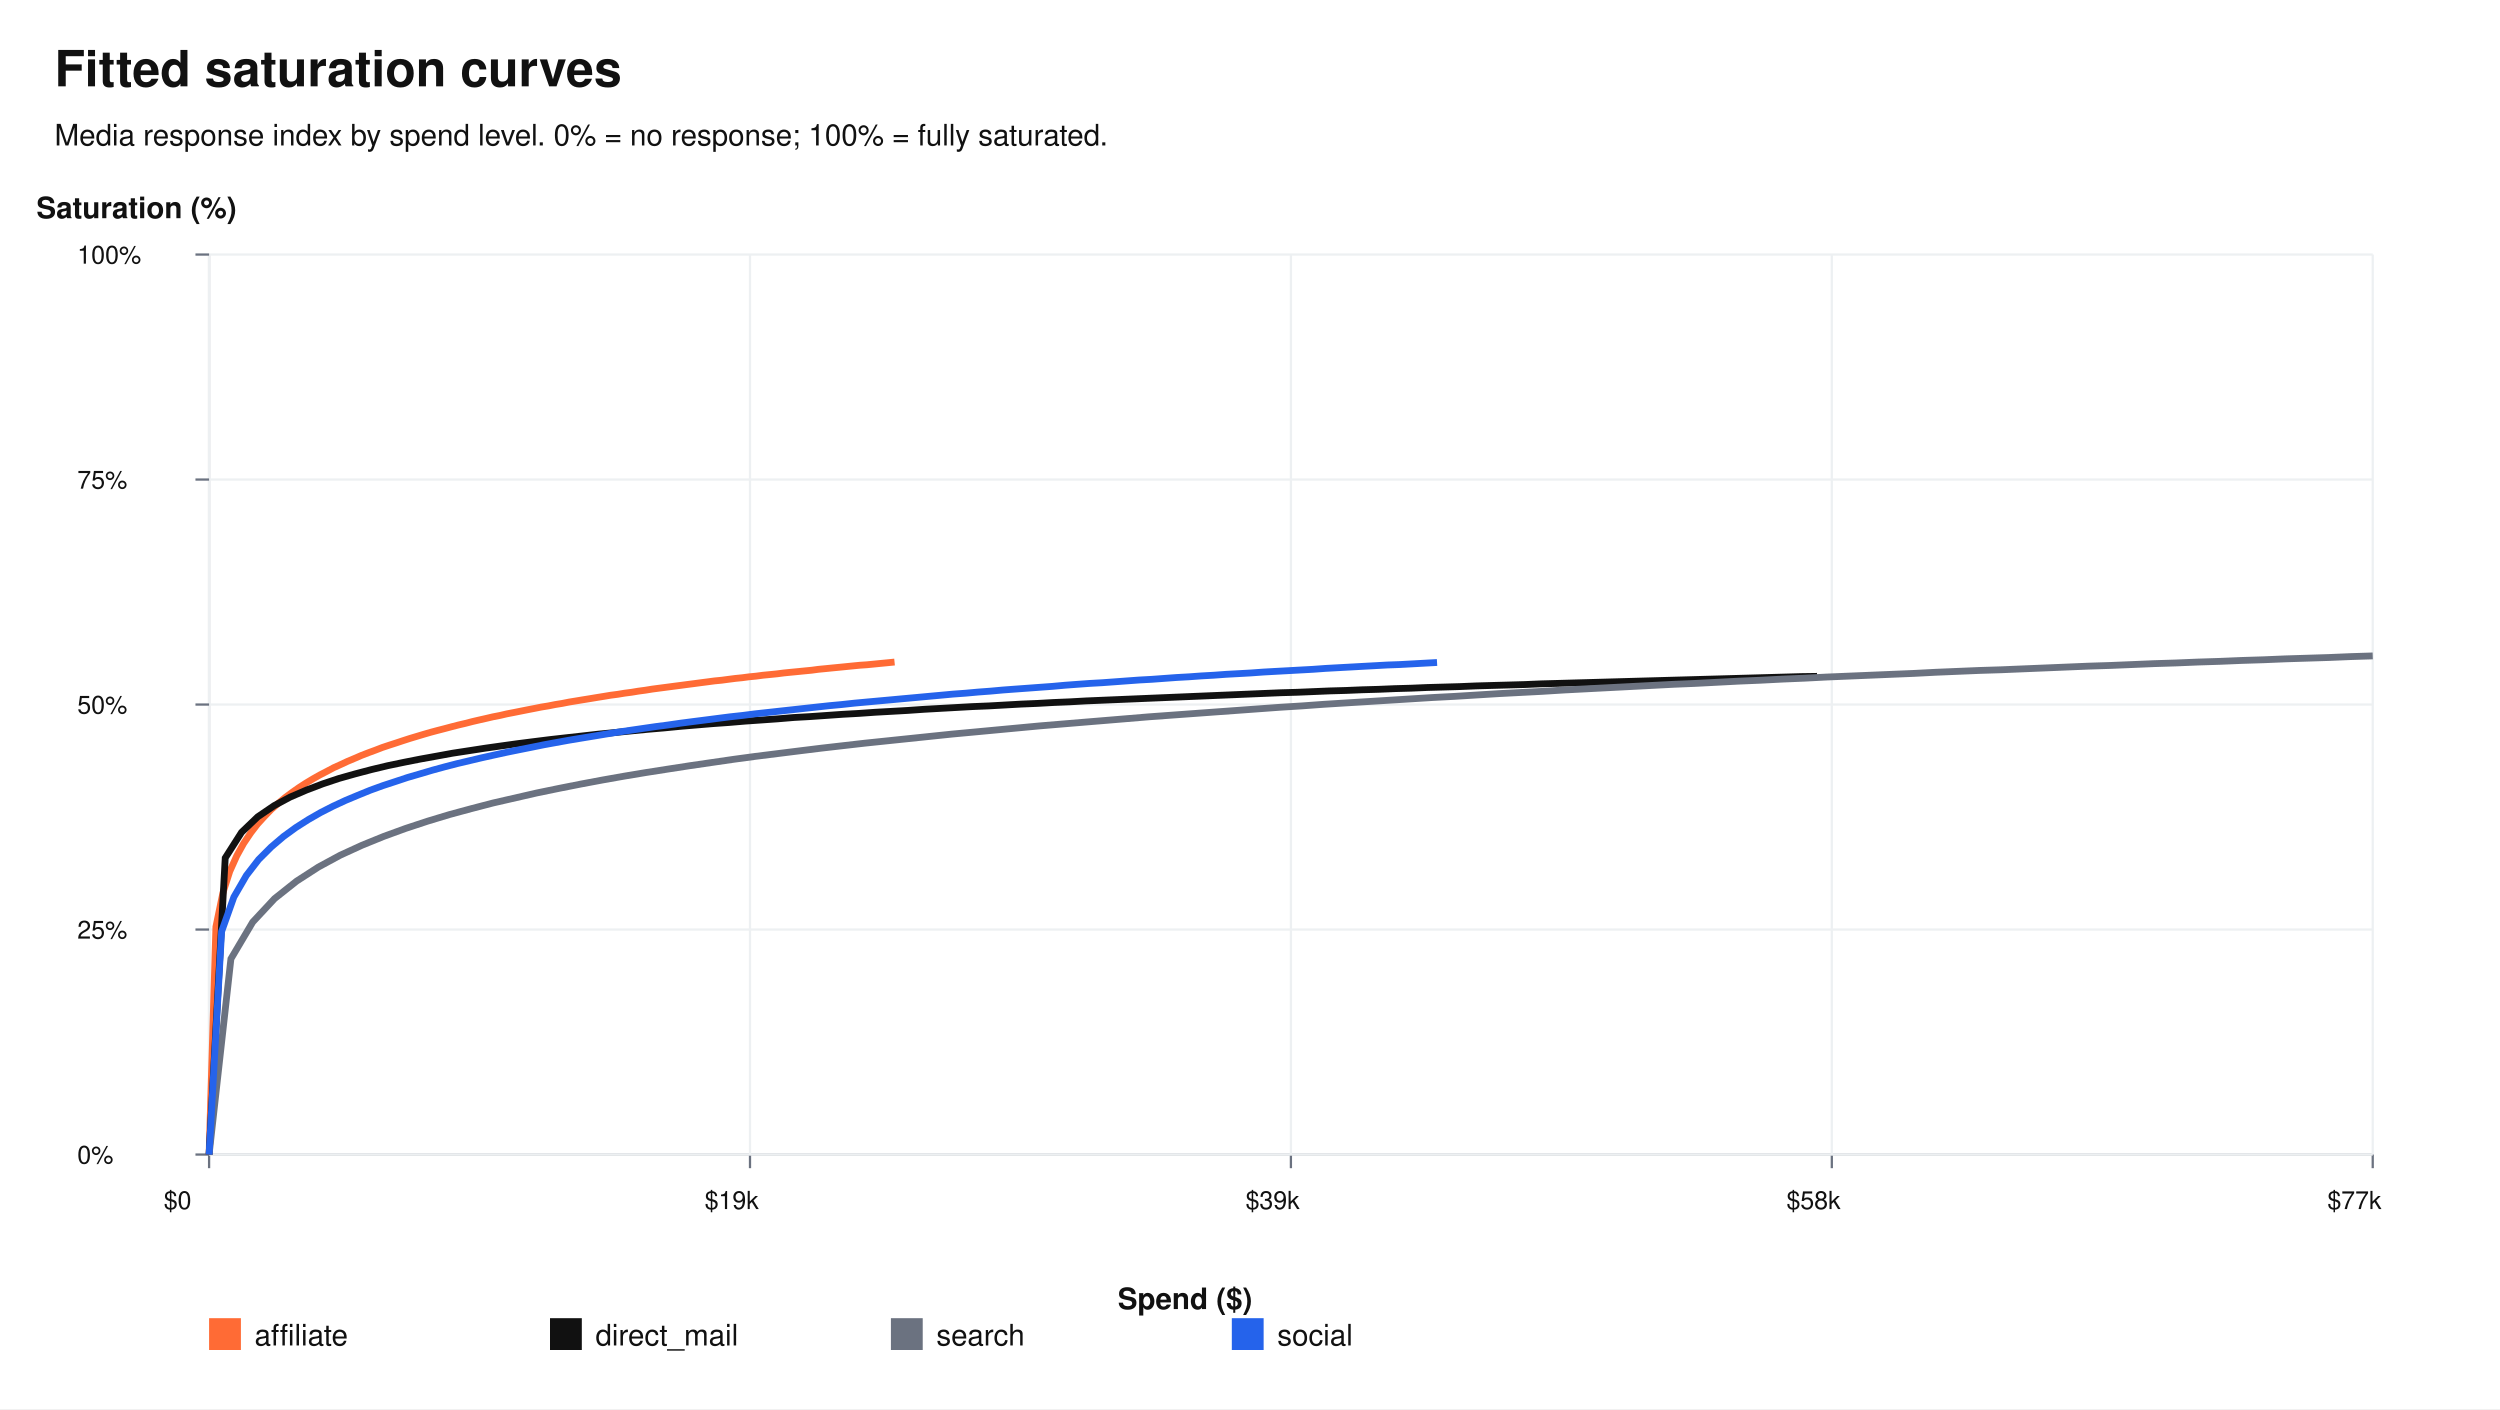
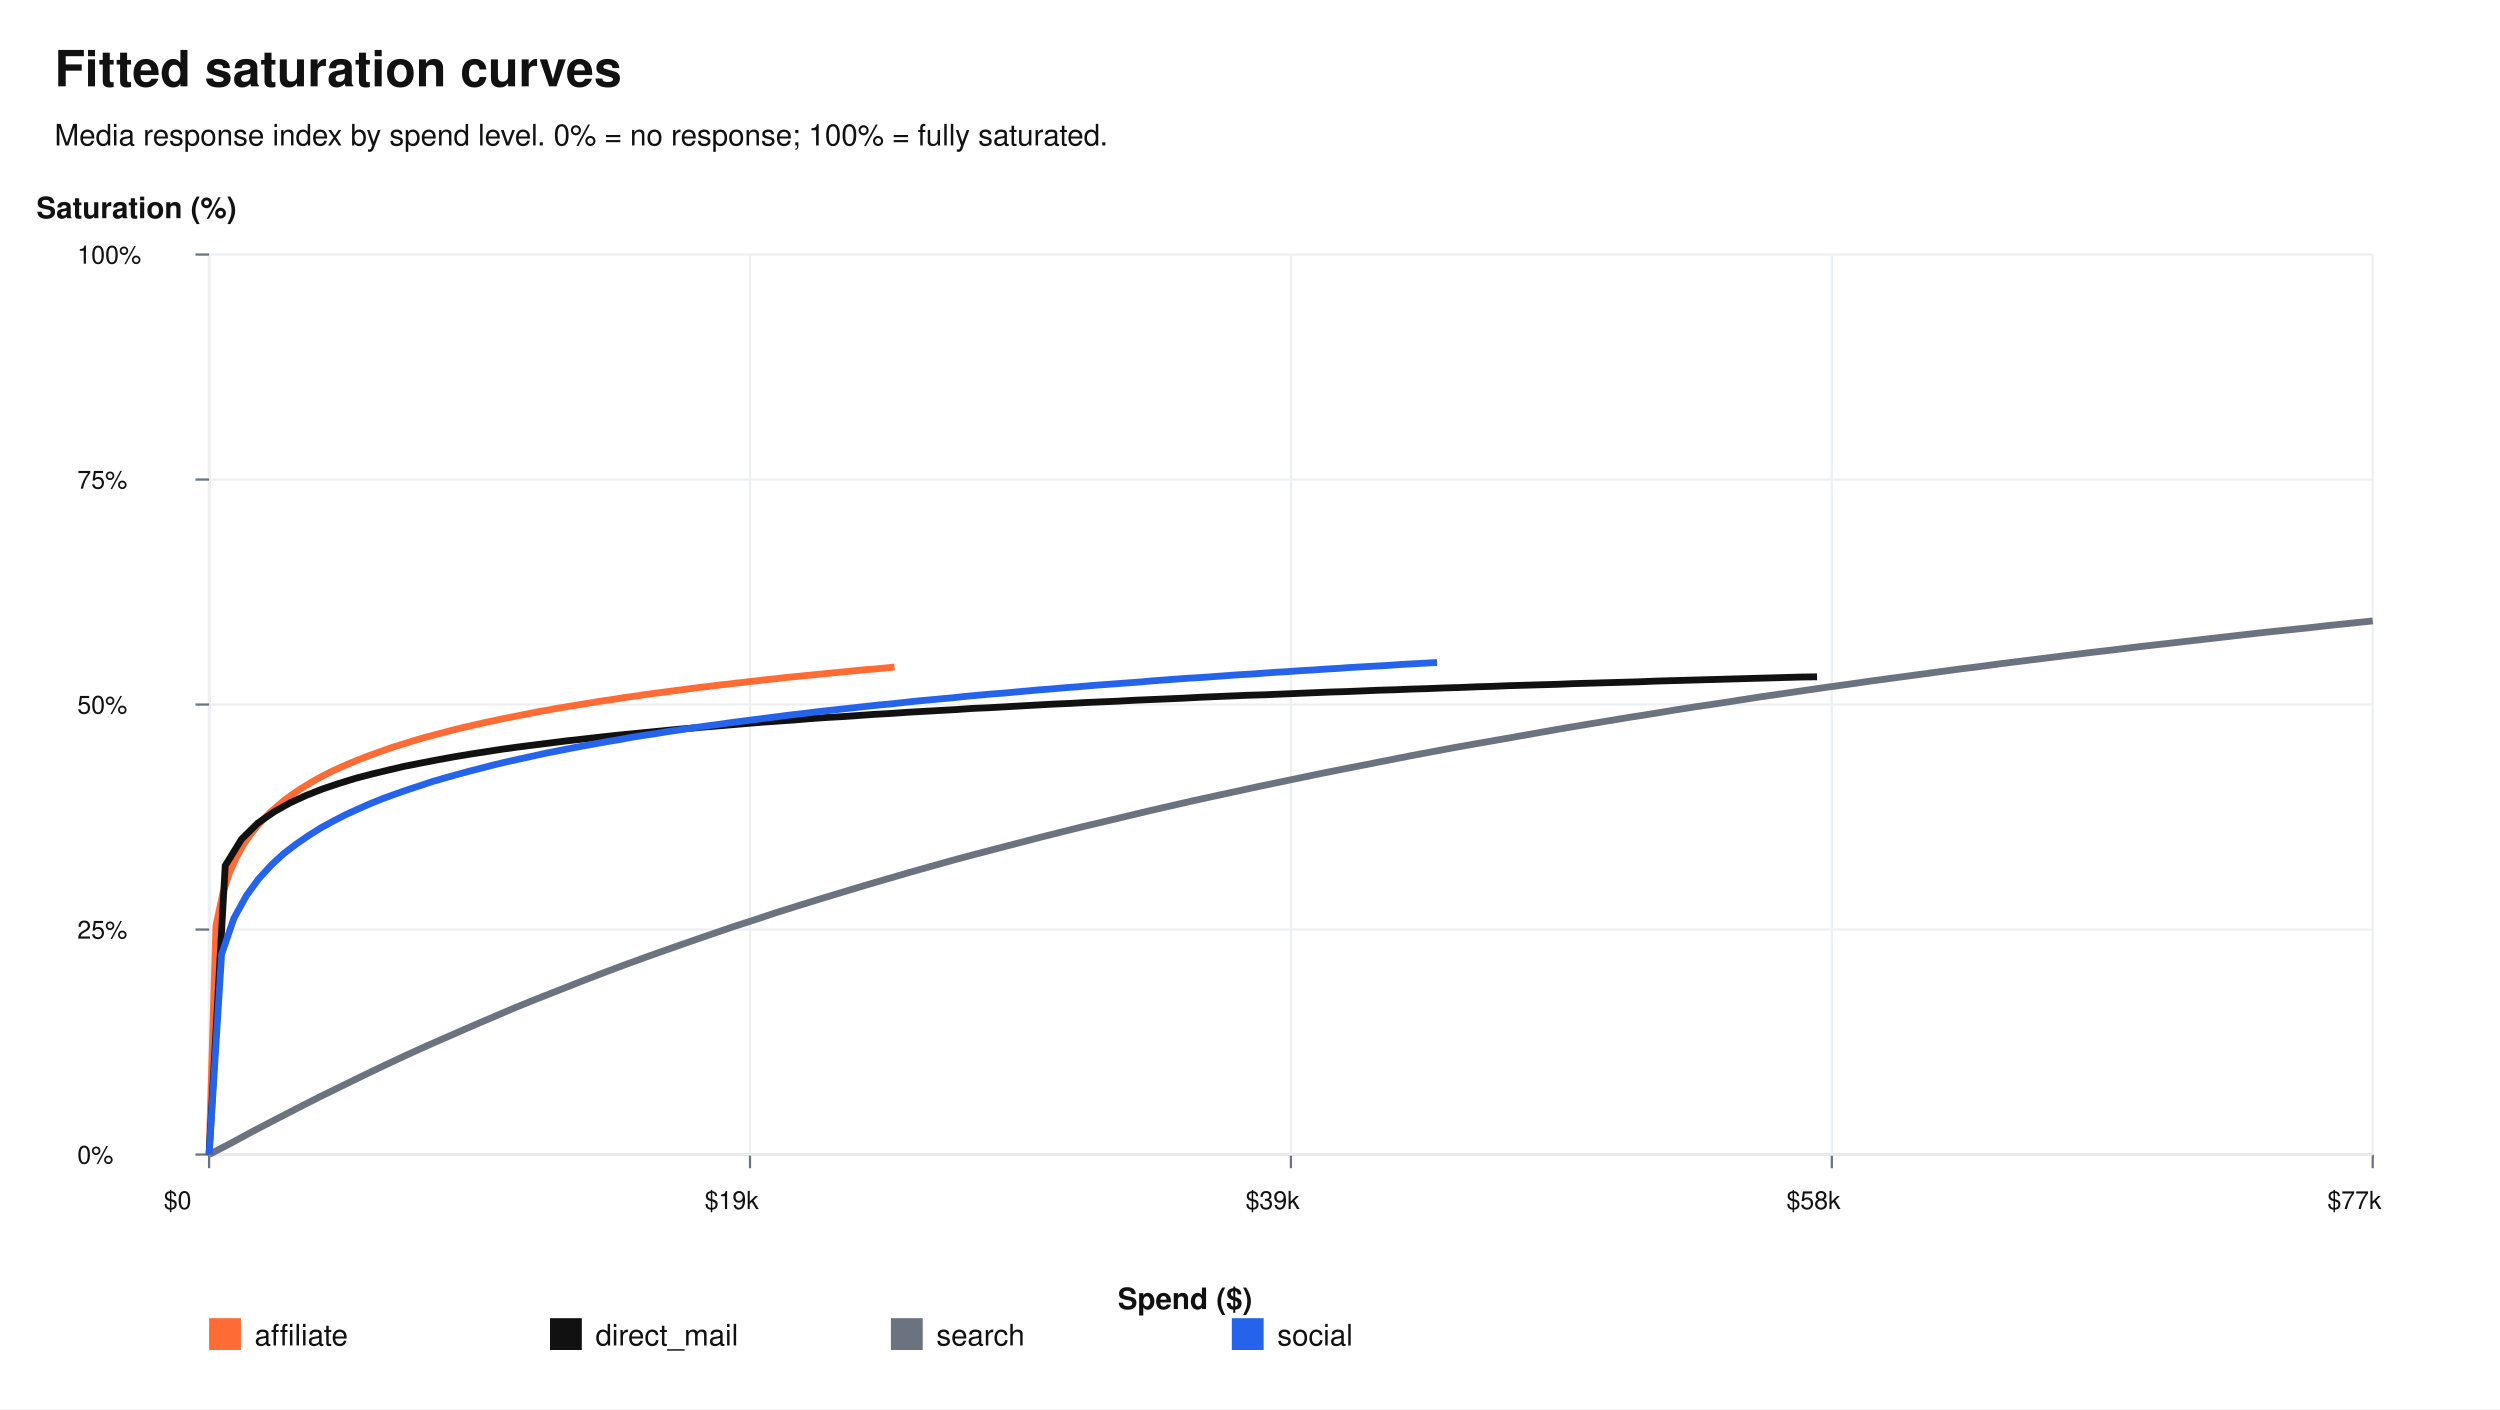
<svg xmlns="http://www.w3.org/2000/svg" width="1100" height="620" viewBox="0 0 1100 620">
  <rect width="100%" height="100%" fill="#ffffff" />
  <text x="24.0" y="38.0" font-family="Helvetica, Arial, sans-serif" font-size="22" font-weight="700" fill="#111111">Fitted saturation curves</text>
  <text x="24.0" y="64.0" font-family="Helvetica, Arial, sans-serif" font-size="13" font-weight="400" fill="#111111">Media response index by spend level. 0% = no response; 100% = fully saturated.</text>
  <text x="491.8" y="576.0" font-family="Helvetica, Arial, sans-serif" font-size="13" font-weight="700" fill="#111111">Spend ($)</text>
  <text x="16.0" y="96.0" font-family="Helvetica, Arial, sans-serif" font-size="13" font-weight="700" fill="#111111">Saturation (%)</text>
  <line x1="92" y1="508" x2="1044" y2="508" stroke="#b8bcc4" />
  <line x1="92" y1="112" x2="92" y2="508" stroke="#b8bcc4" />
  <line x1="92.0" y1="112" x2="92.0" y2="508" stroke="#edf0f2" />
  <line x1="92.0" y1="508" x2="92.0" y2="514" stroke="#6b7280" />
  <text x="72.0" y="532.0" font-family="Helvetica, Arial, sans-serif" font-size="11" font-weight="400" fill="#111111">$0</text>
  <line x1="330.0" y1="112" x2="330.0" y2="508" stroke="#edf0f2" />
  <line x1="330.0" y1="508" x2="330.0" y2="514" stroke="#6b7280" />
  <text x="310.0" y="532.0" font-family="Helvetica, Arial, sans-serif" font-size="11" font-weight="400" fill="#111111">$19k</text>
  <line x1="568.0" y1="112" x2="568.0" y2="508" stroke="#edf0f2" />
  <line x1="568.0" y1="508" x2="568.0" y2="514" stroke="#6b7280" />
  <text x="548.0" y="532.0" font-family="Helvetica, Arial, sans-serif" font-size="11" font-weight="400" fill="#111111">$39k</text>
  <line x1="806.0" y1="112" x2="806.0" y2="508" stroke="#edf0f2" />
  <line x1="806.0" y1="508" x2="806.0" y2="514" stroke="#6b7280" />
  <text x="786.0" y="532.0" font-family="Helvetica, Arial, sans-serif" font-size="11" font-weight="400" fill="#111111">$58k</text>
  <line x1="1044.0" y1="112" x2="1044.0" y2="508" stroke="#edf0f2" />
  <line x1="1044.0" y1="508" x2="1044.0" y2="514" stroke="#6b7280" />
  <text x="1024.0" y="532.0" font-family="Helvetica, Arial, sans-serif" font-size="11" font-weight="400" fill="#111111">$77k</text>
  <line x1="92" y1="508.0" x2="1044" y2="508.0" stroke="#edf0f2" />
  <line x1="86" y1="508.0" x2="92" y2="508.0" stroke="#6b7280" />
  <text x="34.0" y="512.0" font-family="Helvetica, Arial, sans-serif" font-size="11" font-weight="400" fill="#111111">0%</text>
  <line x1="92" y1="409.0" x2="1044" y2="409.0" stroke="#edf0f2" />
  <line x1="86" y1="409.0" x2="92" y2="409.0" stroke="#6b7280" />
  <text x="34.0" y="413.0" font-family="Helvetica, Arial, sans-serif" font-size="11" font-weight="400" fill="#111111">25%</text>
  <line x1="92" y1="310.0" x2="1044" y2="310.0" stroke="#edf0f2" />
  <line x1="86" y1="310.0" x2="92" y2="310.0" stroke="#6b7280" />
  <text x="34.0" y="314.0" font-family="Helvetica, Arial, sans-serif" font-size="11" font-weight="400" fill="#111111">50%</text>
  <line x1="92" y1="211.0" x2="1044" y2="211.0" stroke="#edf0f2" />
  <line x1="86" y1="211.0" x2="92" y2="211.0" stroke="#6b7280" />
  <text x="34.0" y="215.0" font-family="Helvetica, Arial, sans-serif" font-size="11" font-weight="400" fill="#111111">75%</text>
  <line x1="92" y1="112.0" x2="1044" y2="112.0" stroke="#edf0f2" />
  <line x1="86" y1="112.0" x2="92" y2="112.0" stroke="#6b7280" />
  <text x="34.0" y="116.0" font-family="Helvetica, Arial, sans-serif" font-size="11" font-weight="400" fill="#111111">100%</text>
-   <polyline points="92.0,508.0 95.0,407.8 98.1,392.8 101.1,383.4 104.2,376.5 107.2,371.1 110.3,366.5 113.3,362.6 116.4,359.2 119.4,356.1 122.5,353.4 125.5,350.9 128.6,348.6 131.6,346.5 134.7,344.5 137.7,342.7 140.7,341.0 143.8,339.4 146.8,337.8 149.9,336.4 152.9,335.0 156.0,333.7 159.0,332.4 162.1,331.2 165.1,330.1 168.2,328.9 171.2,327.9 174.3,326.9 177.3,325.9 180.4,324.9 183.4,324.0 186.4,323.1 189.5,322.2 192.5,321.4 195.6,320.6 198.6,319.8 201.7,319.0 204.7,318.3 207.8,317.5 210.8,316.8 213.9,316.1 216.9,315.4 220.0,314.8 223.0,314.1 226.1,313.5 229.1,312.9 232.1,312.3 235.2,311.7 238.2,311.1 241.3,310.6 244.3,310.0 247.4,309.5 250.4,308.9 253.5,308.4 256.5,307.9 259.6,307.4 262.6,306.9 265.7,306.4 268.7,305.9 271.8,305.5 274.8,305.0 277.9,304.6 280.9,304.1 283.9,303.7 287.0,303.2 290.0,302.8 293.1,302.4 296.1,302.0 299.2,301.6 302.2,301.2 305.3,300.8 308.3,300.4 311.4,300.0 314.4,299.6 317.5,299.3 320.5,298.9 323.6,298.5 326.6,298.2 329.6,297.8 332.7,297.5 335.7,297.1 338.8,296.8 341.8,296.5 344.9,296.1 347.9,295.8 351.0,295.5 354.0,295.2 357.1,294.9 360.1,294.5 363.2,294.2 366.2,293.9 369.3,293.6 372.3,293.3 375.3,293.0 378.4,292.7 381.4,292.5 384.5,292.2 387.5,291.9 390.6,291.6 393.6,291.3" fill="none" stroke="#ff6b35" stroke-width="3" />
+   <polyline points="92.0,508.0 95.0,407.5 98.1,392.8 101.1,383.6 104.2,376.9 107.2,371.5 110.3,367.1 113.3,363.3 116.4,359.9 119.4,357.0 122.5,354.3 125.5,351.8 128.6,349.6 131.6,347.5 134.7,345.6 137.7,343.8 140.7,342.1 143.8,340.5 146.8,339.0 149.9,337.6 152.9,336.3 156.0,335.0 159.0,333.8 162.1,332.6 165.1,331.5 168.2,330.4 171.2,329.3 174.3,328.3 177.3,327.4 180.4,326.4 183.4,325.5 186.4,324.6 189.5,323.8 192.5,323.0 195.6,322.2 198.6,321.4 201.7,320.6 204.7,319.9 207.8,319.2 210.8,318.5 213.9,317.8 216.9,317.2 220.0,316.5 223.0,315.9 226.1,315.3 229.1,314.7 232.1,314.1 235.2,313.5 238.2,312.9 241.3,312.4 244.3,311.8 247.4,311.3 250.4,310.8 253.5,310.3 256.5,309.8 259.6,309.3 262.6,308.8 265.7,308.3 268.7,307.9 271.8,307.4 274.8,306.9 277.9,306.5 280.9,306.1 283.9,305.6 287.0,305.2 290.0,304.8 293.1,304.4 296.1,304.0 299.2,303.6 302.2,303.2 305.3,302.8 308.3,302.4 311.4,302.1 314.4,301.7 317.5,301.3 320.5,301.0 323.6,300.6 326.6,300.3 329.6,299.9 332.7,299.6 335.7,299.2 338.8,298.9 341.8,298.6 344.9,298.2 347.9,297.9 351.0,297.6 354.0,297.3 357.1,297.0 360.1,296.7 363.2,296.4 366.2,296.1 369.3,295.8 372.3,295.5 375.3,295.2 378.4,294.9 381.4,294.6 384.5,294.4 387.5,294.1 390.6,293.8 393.6,293.5" fill="none" stroke="#ff6b35" stroke-width="3" />
  <rect x="92" y="580" width="14" height="14" fill="#ff6b35" />
  <text x="112.0" y="592.0" font-family="Helvetica, Arial, sans-serif" font-size="13" font-weight="400" fill="#111111">affiliate</text>
-   <polyline points="92.0,508.0 99.1,377.5 106.3,366.2 113.4,359.4 120.6,354.5 127.7,350.7 134.9,347.6 142.0,344.9 149.2,342.5 156.3,340.5 163.5,338.6 170.6,336.9 177.8,335.4 184.9,334.0 192.1,332.7 199.2,331.4 206.4,330.3 213.5,329.2 220.6,328.2 227.8,327.2 234.9,326.3 242.1,325.4 249.2,324.6 256.4,323.8 263.5,323.0 270.7,322.3 277.8,321.6 285.0,320.9 292.1,320.3 299.3,319.6 306.4,319.0 313.6,318.4 320.7,317.9 327.8,317.3 335.0,316.8 342.1,316.3 349.3,315.7 356.4,315.3 363.6,314.8 370.7,314.3 377.9,313.9 385.0,313.4 392.2,313.0 399.3,312.6 406.5,312.1 413.6,311.7 420.8,311.3 427.9,310.9 435.1,310.6 442.2,310.2 449.3,309.8 456.5,309.5 463.6,309.1 470.8,308.8 477.9,308.4 485.1,308.1 492.2,307.8 499.4,307.5 506.5,307.2 513.7,306.9 520.8,306.6 528.0,306.3 535.1,306.0 542.3,305.7 549.4,305.4 556.5,305.1 563.7,304.8 570.8,304.6 578.0,304.3 585.1,304.0 592.3,303.8 599.4,303.5 606.6,303.3 613.7,303.0 620.9,302.8 628.0,302.5 635.2,302.3 642.3,302.1 649.5,301.8 656.6,301.6 663.8,301.4 670.9,301.2 678.0,300.9 685.2,300.7 692.3,300.5 699.5,300.3 706.6,300.1 713.8,299.9 720.9,299.7 728.1,299.5 735.2,299.3 742.4,299.1 749.5,298.9 756.7,298.7 763.8,298.5 771.0,298.3 778.1,298.1 785.2,297.9 792.4,297.7 799.5,297.6" fill="none" stroke="#111111" stroke-width="3" />
+   <polyline points="92.0,508.0 99.1,380.9 106.3,369.2 113.4,362.2 120.6,357.2 127.7,353.2 134.9,349.9 142.0,347.1 149.2,344.7 156.3,342.5 163.5,340.6 170.6,338.9 177.8,337.2 184.9,335.8 192.1,334.4 199.2,333.1 206.4,331.9 213.5,330.8 220.6,329.7 227.8,328.7 234.9,327.8 242.1,326.9 249.2,326.0 256.4,325.2 263.5,324.4 270.7,323.6 277.8,322.9 285.0,322.2 292.1,321.5 299.3,320.8 306.4,320.2 313.6,319.6 320.7,319.0 327.8,318.4 335.0,317.8 342.1,317.3 349.3,316.8 356.4,316.2 363.6,315.7 370.7,315.3 377.9,314.8 385.0,314.3 392.2,313.9 399.3,313.4 406.5,313.0 413.6,312.6 420.8,312.2 427.9,311.7 435.1,311.4 442.2,311.0 449.3,310.6 456.5,310.2 463.6,309.8 470.8,309.5 477.9,309.1 485.1,308.8 492.2,308.5 499.4,308.1 506.5,307.8 513.7,307.5 520.8,307.2 528.0,306.8 535.1,306.5 542.3,306.2 549.4,305.9 556.5,305.7 563.7,305.4 570.8,305.1 578.0,304.8 585.1,304.5 592.3,304.3 599.4,304.0 606.6,303.7 613.7,303.5 620.9,303.2 628.0,303.0 635.2,302.7 642.3,302.5 649.5,302.2 656.6,302.0 663.8,301.7 670.9,301.5 678.0,301.3 685.2,301.1 692.3,300.8 699.5,300.6 706.6,300.4 713.8,300.2 720.9,300.0 728.1,299.7 735.2,299.5 742.4,299.3 749.5,299.1 756.7,298.9 763.8,298.7 771.0,298.5 778.1,298.3 785.2,298.1 792.4,297.9 799.5,297.8" fill="none" stroke="#111111" stroke-width="3" />
  <rect x="242" y="580" width="14" height="14" fill="#111111" />
  <text x="262.0" y="592.0" font-family="Helvetica, Arial, sans-serif" font-size="13" font-weight="400" fill="#111111">direct_mail</text>
-   <polyline points="92.0,508.0 101.6,421.9 111.2,405.7 120.8,395.4 130.5,387.7 140.1,381.5 149.7,376.3 159.3,371.9 168.9,368.0 178.5,364.5 188.2,361.3 197.8,358.4 207.4,355.8 217.0,353.3 226.6,351.1 236.2,348.9 245.9,346.9 255.5,345.0 265.1,343.2 274.7,341.5 284.3,339.9 293.9,338.4 303.6,336.9 313.2,335.5 322.8,334.1 332.4,332.8 342.0,331.6 351.6,330.4 361.3,329.2 370.9,328.1 380.5,327.0 390.1,326.0 399.7,325.0 409.3,324.0 418.9,323.0 428.6,322.1 438.2,321.2 447.8,320.3 457.4,319.4 467.0,318.6 476.6,317.8 486.3,317.0 495.9,316.2 505.5,315.4 515.1,314.7 524.7,314.0 534.3,313.3 544.0,312.6 553.6,311.9 563.2,311.2 572.8,310.6 582.4,309.9 592.0,309.3 601.7,308.7 611.3,308.1 620.9,307.5 630.5,306.9 640.1,306.4 649.7,305.8 659.4,305.2 669.0,304.7 678.6,304.2 688.2,303.6 697.8,303.1 707.4,302.6 717.1,302.1 726.7,301.6 736.3,301.1 745.9,300.7 755.5,300.2 765.1,299.7 774.7,299.3 784.4,298.8 794.0,298.4 803.6,297.9 813.2,297.5 822.8,297.1 832.4,296.7 842.1,296.3 851.7,295.8 861.3,295.4 870.9,295.0 880.5,294.7 890.1,294.3 899.8,293.9 909.4,293.5 919.0,293.1 928.6,292.8 938.2,292.4 947.8,292.0 957.5,291.7 967.1,291.3 976.7,291.0 986.3,290.6 995.9,290.3 1005.5,289.9 1015.2,289.6 1024.8,289.3 1034.4,288.9 1044.0,288.6" fill="none" stroke="#6b7280" stroke-width="3" />
+   <polyline points="92.0,508.0 101.6,503.0 111.2,497.8 120.8,492.8 130.5,487.8 140.1,482.9 149.7,478.2 159.3,473.5 168.9,468.9 178.5,464.4 188.2,460.0 197.8,455.8 207.4,451.6 217.0,447.5 226.6,443.4 236.2,439.5 245.9,435.7 255.5,431.9 265.1,428.2 274.7,424.6 284.3,421.1 293.9,417.7 303.6,414.3 313.2,411.0 322.8,407.7 332.4,404.6 342.0,401.4 351.6,398.4 361.3,395.4 370.9,392.5 380.5,389.6 390.1,386.8 399.7,384.0 409.3,381.3 418.9,378.6 428.6,376.0 438.2,373.5 447.8,371.0 457.4,368.5 467.0,366.1 476.6,363.7 486.3,361.4 495.9,359.1 505.5,356.8 515.1,354.6 524.7,352.4 534.3,350.3 544.0,348.2 553.6,346.1 563.2,344.1 572.8,342.1 582.4,340.1 592.0,338.2 601.7,336.3 611.3,334.4 620.9,332.5 630.5,330.7 640.1,328.9 649.7,327.2 659.4,325.5 669.0,323.8 678.6,322.1 688.2,320.4 697.8,318.8 707.4,317.2 717.1,315.6 726.7,314.1 736.3,312.5 745.9,311.0 755.5,309.6 765.1,308.1 774.7,306.6 784.4,305.2 794.0,303.8 803.6,302.4 813.2,301.1 822.8,299.7 832.4,298.4 842.1,297.1 851.7,295.8 861.3,294.5 870.9,293.3 880.5,292.0 890.1,290.8 899.8,289.6 909.4,288.4 919.0,287.2 928.6,286.1 938.2,284.9 947.8,283.8 957.5,282.7 967.1,281.6 976.7,280.5 986.3,279.4 995.9,278.3 1005.5,277.3 1015.2,276.3 1024.8,275.2 1034.4,274.2 1044.0,273.2" fill="none" stroke="#6b7280" stroke-width="3" />
  <rect x="392" y="580" width="14" height="14" fill="#6b7280" />
  <text x="412.0" y="592.0" font-family="Helvetica, Arial, sans-serif" font-size="13" font-weight="400" fill="#111111">search</text>
-   <polyline points="92.0,508.0 97.5,409.9 102.9,394.7 108.4,385.2 113.8,378.2 119.3,372.7 124.7,368.1 130.2,364.1 135.7,360.6 141.1,357.5 146.6,354.7 152.0,352.2 157.5,349.9 162.9,347.7 168.4,345.7 173.9,343.9 179.3,342.1 184.8,340.5 190.2,338.9 195.7,337.4 201.1,336.0 206.6,334.7 212.1,333.4 217.5,332.2 223.0,331.0 228.4,329.9 233.9,328.8 239.3,327.7 244.8,326.7 250.3,325.7 255.7,324.8 261.2,323.9 266.6,323.0 272.1,322.1 277.5,321.3 283.0,320.5 288.5,319.7 293.9,319.0 299.4,318.2 304.8,317.5 310.3,316.8 315.7,316.1 321.2,315.4 326.7,314.8 332.1,314.1 337.6,313.5 343.0,312.9 348.5,312.3 353.9,311.7 359.4,311.1 364.9,310.5 370.3,310.0 375.8,309.4 381.2,308.9 386.7,308.4 392.2,307.9 397.6,307.4 403.1,306.9 408.5,306.4 414.0,305.9 419.4,305.4 424.9,305.0 430.4,304.5 435.8,304.1 441.3,303.6 446.7,303.2 452.2,302.8 457.6,302.4 463.1,302.0 468.6,301.5 474.0,301.1 479.5,300.7 484.9,300.4 490.4,300.0 495.8,299.6 501.3,299.2 506.8,298.9 512.2,298.5 517.7,298.1 523.1,297.8 528.6,297.4 534.0,297.1 539.5,296.7 545.0,296.4 550.4,296.1 555.9,295.7 561.3,295.4 566.8,295.1 572.2,294.8 577.7,294.5 583.2,294.1 588.6,293.8 594.1,293.5 599.5,293.2 605.0,292.9 610.4,292.6 615.9,292.4 621.4,292.1 626.8,291.8 632.3,291.5" fill="none" stroke="#2563eb" stroke-width="3" />
+   <polyline points="92.0,508.0 97.5,419.9 102.9,404.1 108.4,394.1 113.8,386.7 119.3,380.7 124.7,375.7 130.2,371.5 135.7,367.7 141.1,364.3 146.6,361.3 152.0,358.5 157.5,356.0 162.9,353.6 168.4,351.4 173.9,349.4 179.3,347.5 184.8,345.7 190.2,343.9 195.7,342.3 201.1,340.8 206.6,339.3 212.1,337.9 217.5,336.5 223.0,335.2 228.4,334.0 233.9,332.8 239.3,331.6 244.8,330.5 250.3,329.4 255.7,328.4 261.2,327.4 266.6,326.4 272.1,325.5 277.5,324.5 283.0,323.6 288.5,322.8 293.9,321.9 299.4,321.1 304.8,320.3 310.3,319.5 315.7,318.8 321.2,318.0 326.7,317.3 332.1,316.6 337.6,315.9 343.0,315.2 348.5,314.5 353.9,313.9 359.4,313.2 364.9,312.6 370.3,312.0 375.8,311.4 381.2,310.8 386.7,310.2 392.2,309.7 397.6,309.1 403.1,308.5 408.5,308.0 414.0,307.5 419.4,307.0 424.9,306.4 430.4,305.9 435.8,305.4 441.3,305.0 446.7,304.5 452.2,304.0 457.6,303.5 463.1,303.1 468.6,302.6 474.0,302.2 479.5,301.7 484.9,301.3 490.4,300.9 495.8,300.5 501.3,300.1 506.8,299.6 512.2,299.2 517.7,298.8 523.1,298.4 528.6,298.1 534.0,297.7 539.5,297.3 545.0,296.9 550.4,296.6 555.9,296.2 561.3,295.8 566.8,295.5 572.2,295.1 577.7,294.8 583.2,294.4 588.6,294.1 594.1,293.7 599.5,293.4 605.0,293.1 610.4,292.8 615.9,292.4 621.4,292.1 626.8,291.8 632.3,291.5" fill="none" stroke="#2563eb" stroke-width="3" />
  <rect x="542" y="580" width="14" height="14" fill="#2563eb" />
  <text x="562.0" y="592.0" font-family="Helvetica, Arial, sans-serif" font-size="13" font-weight="400" fill="#111111">social</text>
</svg>
